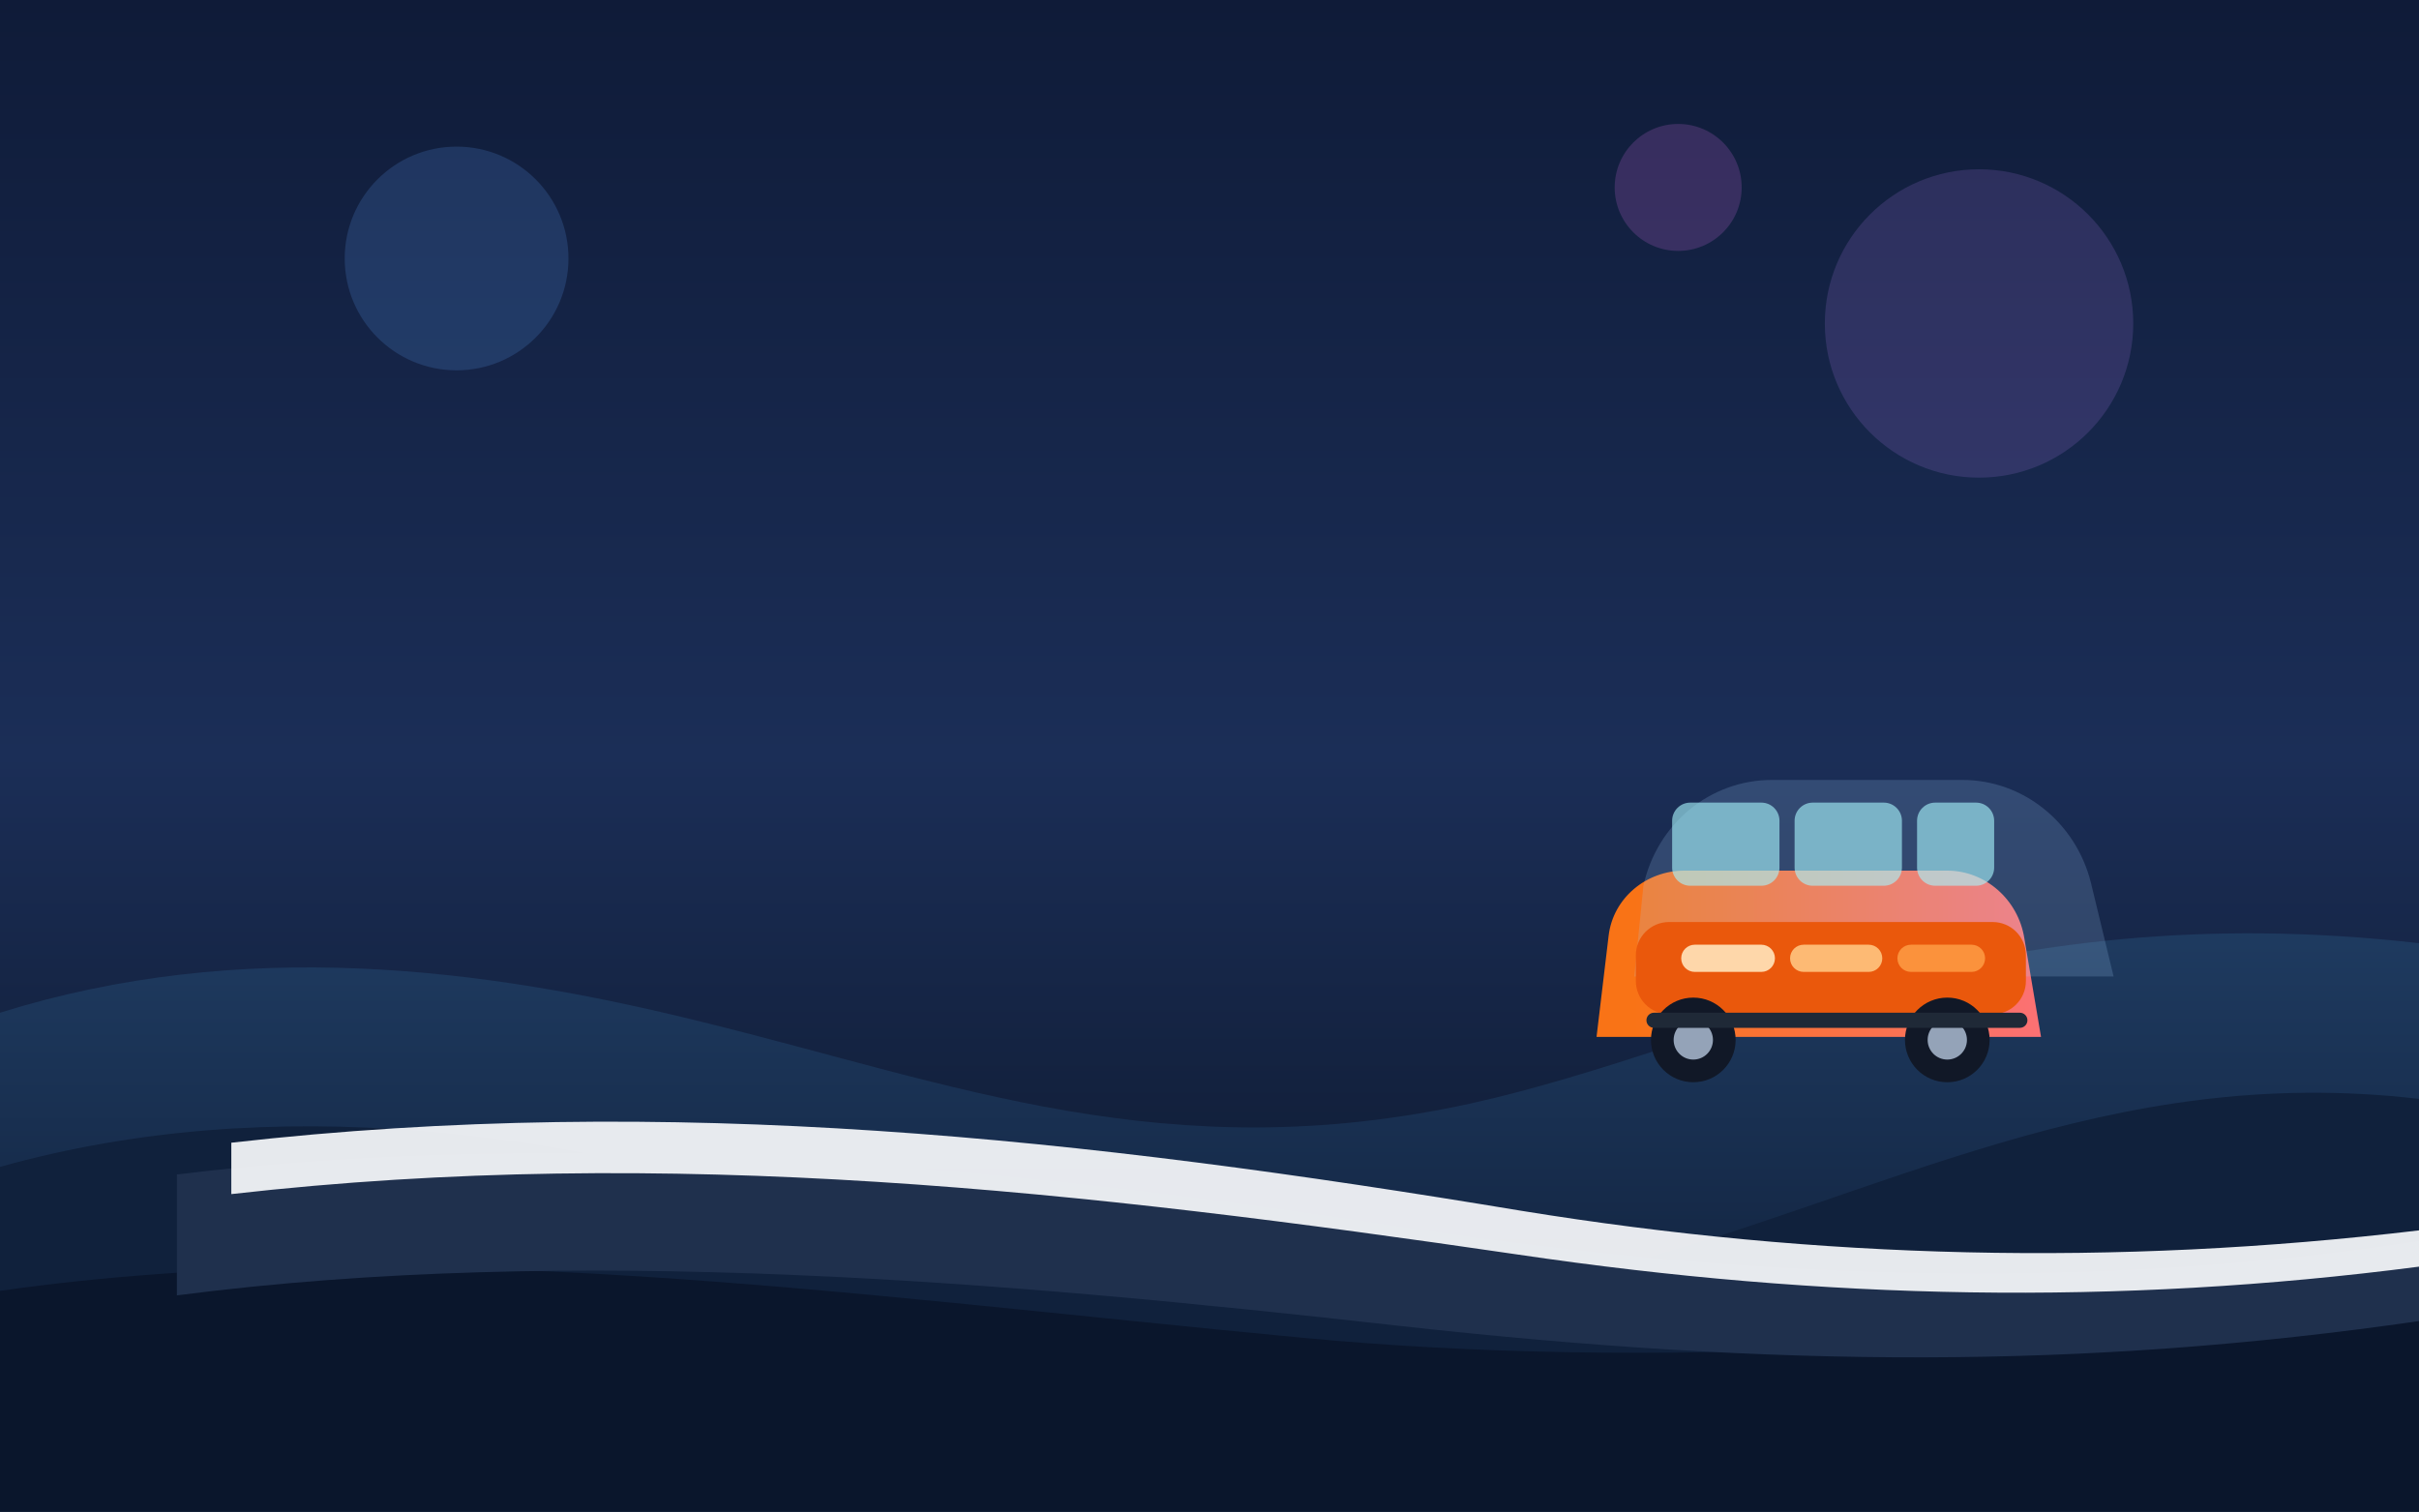
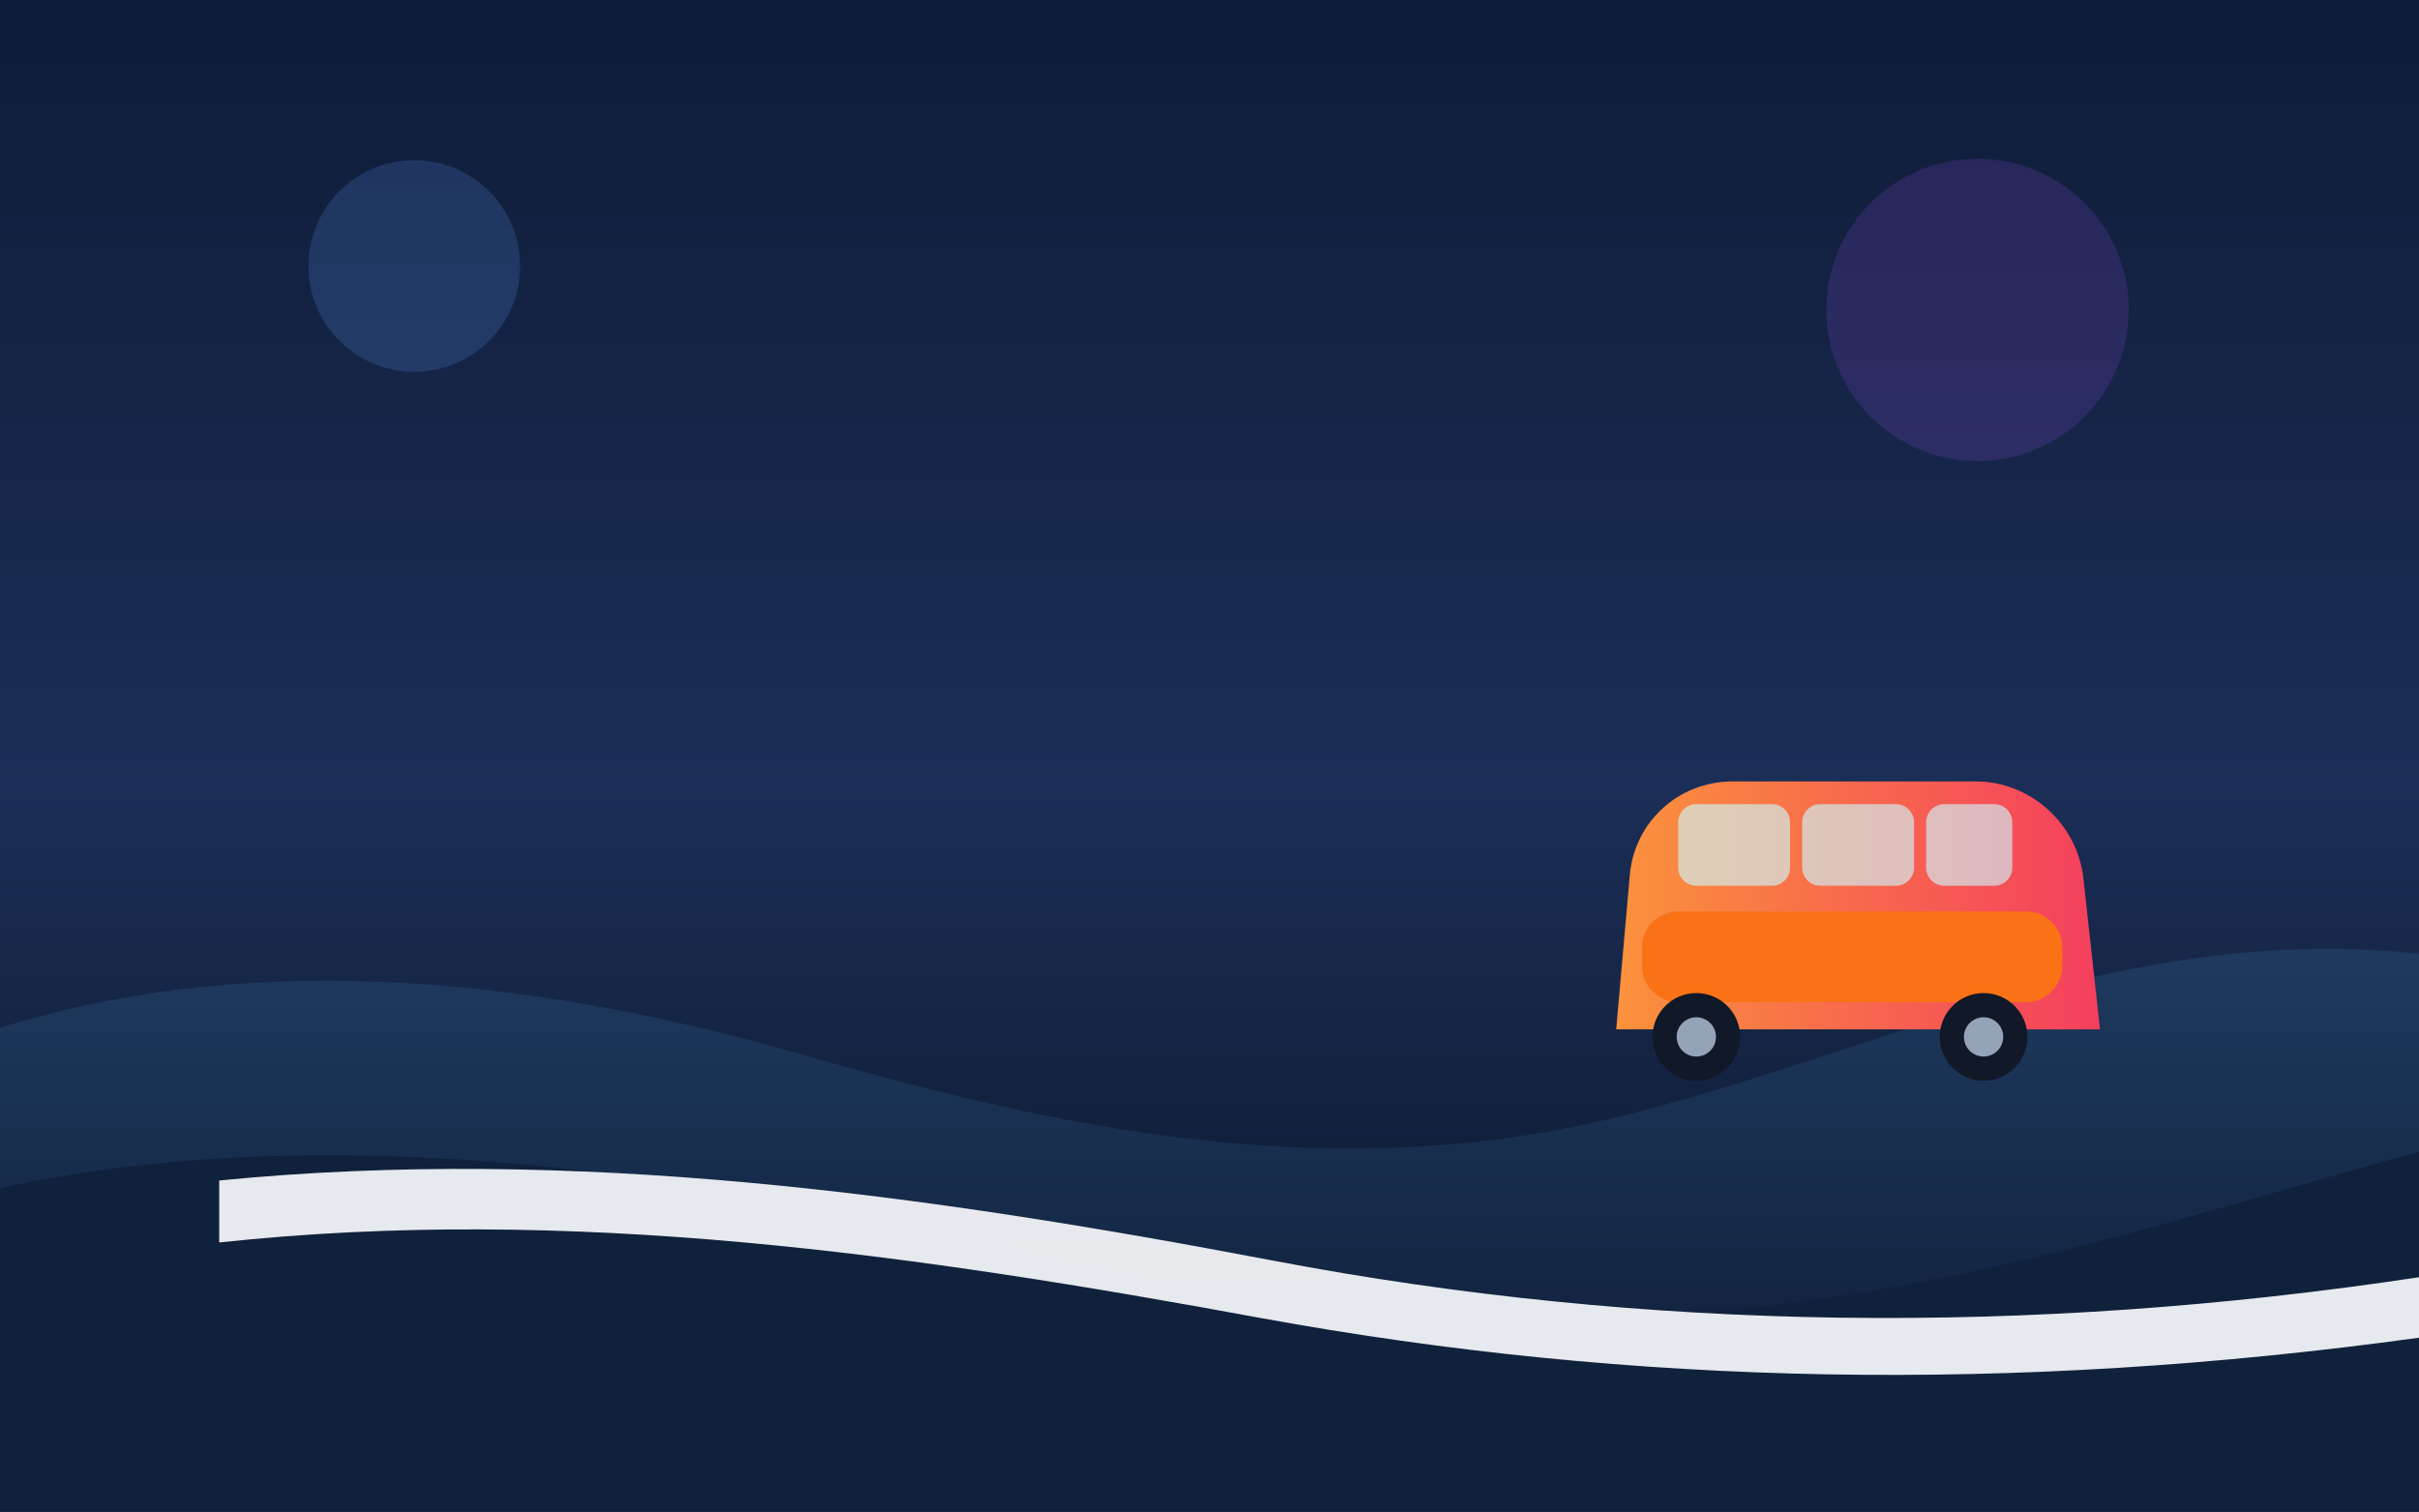
<svg xmlns="http://www.w3.org/2000/svg" width="1600" height="1000" viewBox="0 0 1600 1000" fill="none">
  <rect width="1600" height="1000" fill="#081226" />
  <rect width="1600" height="1000" fill="url(#sky)" />
-   <path d="M0 670C160 620 319 640 464 676C631 717 772 774 973 730C1144 692 1310 591 1600 624V1000H0V670Z" fill="url(#hills)" />
-   <path d="M0 772C182 721 375 749 544 803C727 862 864 893 1059 841C1247 791 1394 703 1600 727V1000H0V772Z" fill="#10213C" />
-   <path d="M0 854C274 815 564 857 861 885C1093 907 1349 891 1600 853V1000H0V854Z" fill="#0A162C" />
-   <path d="M117 777C379 745 668 772 929 812C1183 851 1406 851 1600 821V874C1379 906 1175 905 924 877C666 848 379 823 117 857V777Z" fill="#1F304D" />
-   <path d="M1114 576C1089 576 1067 594 1064 619L1056 686H1350L1339 621C1335 595 1313 576 1288 576H1114Z" fill="url(#busBody)" />
-   <path d="M1087 586C1096 545 1131 516 1172 516H1298C1338 516 1373 544 1383 584L1398 646H1081L1087 586Z" fill="#A8D3FF" fill-opacity="0.18" />
-   <rect x="1082" y="610" width="258" height="61" rx="22" fill="#EA580C" />
-   <rect x="1106" y="531" width="71" height="55" rx="12" fill="#A7F3FC" fill-opacity="0.62" />
-   <rect x="1187" y="531" width="71" height="55" rx="12" fill="#A7F3FC" fill-opacity="0.62" />
-   <rect x="1268" y="531" width="51" height="55" rx="12" fill="#A7F3FC" fill-opacity="0.62" />
-   <rect x="1112" y="625" width="62" height="18" rx="9" fill="#FED7AA" />
-   <rect x="1184" y="625" width="61" height="18" rx="9" fill="#FDBA74" />
-   <rect x="1255" y="625" width="58" height="18" rx="9" fill="#FB923C" />
-   <circle cx="1120" cy="688" r="28" fill="#111827" />
-   <circle cx="1120" cy="688" r="13" fill="#94A3B8" />
-   <circle cx="1288" cy="688" r="28" fill="#111827" />
-   <circle cx="1288" cy="688" r="13" fill="#94A3B8" />
-   <rect x="1089" y="670" width="252" height="10" rx="5" fill="#1F2937" />
-   <path d="M153 756C443 723 717 753 1006 801C1203 833 1398 838 1600 814V838C1400 864 1207 860 1004 830C717 788 443 757 153 790V756Z" fill="#F8FAFC" fill-opacity="0.92" />
-   <circle cx="302" cy="171" r="74" fill="#60A5FA" fill-opacity="0.18" />
-   <circle cx="1309" cy="214" r="102" fill="#C084FC" fill-opacity="0.16" />
-   <circle cx="1110" cy="124" r="42" fill="#E879F9" fill-opacity="0.18" />
+   <path d="M0 680C173 626 361 649 528 697C682 741 860 784 1048 744C1224 706 1394 609 1600 631V1000H0V680Z" fill="url(#hills)" />
+   <path d="M0 786C207 741 441 772 662 824C860 871 1025 891 1249 852C1375 830 1489 792 1600 762V1000H0V786Z" fill="#10213C" />
+   <path d="M145 781C379 758 611 790 842 834C1089 881 1342 884 1600 845V885C1332 922 1080 917 834 872C606 830 377 797 145 822V781Z" fill="#F8FAFC" fill-opacity="0.92" />
+   <path d="M1078 579C1081 544 1110 517 1146 517H1307C1343 517 1374 545 1378 581L1389 681H1069L1078 579Z" fill="url(#bus)" />
+   <rect x="1086" y="603" width="278" height="60" rx="24" fill="#F97316" />
+   <rect x="1110" y="532" width="74" height="54" rx="12" fill="#CFFAFE" fill-opacity="0.62" />
+   <rect x="1192" y="532" width="74" height="54" rx="12" fill="#CFFAFE" fill-opacity="0.62" />
+   <rect x="1274" y="532" width="57" height="54" rx="12" fill="#CFFAFE" fill-opacity="0.62" />
+   <circle cx="1122" cy="686" r="29" fill="#111827" />
+   <circle cx="1122" cy="686" r="13" fill="#94A3B8" />
+   <circle cx="1312" cy="686" r="29" fill="#111827" />
+   <circle cx="1312" cy="686" r="13" fill="#94A3B8" />
+   <circle cx="274" cy="176" r="70" fill="#60A5FA" fill-opacity="0.18" />
+   <circle cx="1308" cy="205" r="100" fill="#A855F7" fill-opacity="0.16" />
  <defs>
    <linearGradient id="sky" x1="800" y1="0" x2="800" y2="1000" gradientUnits="userSpaceOnUse">
      <stop stop-color="#0F1B38" />
-       <stop offset="0.5" stop-color="#1B2E57" />
+       <stop offset="0.52" stop-color="#1B2E57" />
      <stop offset="1" stop-color="#091220" />
    </linearGradient>
-     <linearGradient id="hills" x1="800" y1="624" x2="800" y2="1000" gradientUnits="userSpaceOnUse">
+     <linearGradient id="hills" x1="800" y1="631" x2="800" y2="1000" gradientUnits="userSpaceOnUse">
      <stop stop-color="#1E3A5F" />
      <stop offset="1" stop-color="#0C1830" />
    </linearGradient>
-     <linearGradient id="busBody" x1="1081" y1="609" x2="1398" y2="609" gradientUnits="userSpaceOnUse">
-       <stop stop-color="#F97316" />
-       <stop offset="1" stop-color="#FB7185" />
+     <linearGradient id="bus" x1="1069" y1="599" x2="1389" y2="599" gradientUnits="userSpaceOnUse">
+       <stop stop-color="#FB923C" />
+       <stop offset="1" stop-color="#F43F5E" />
    </linearGradient>
  </defs>
</svg>
